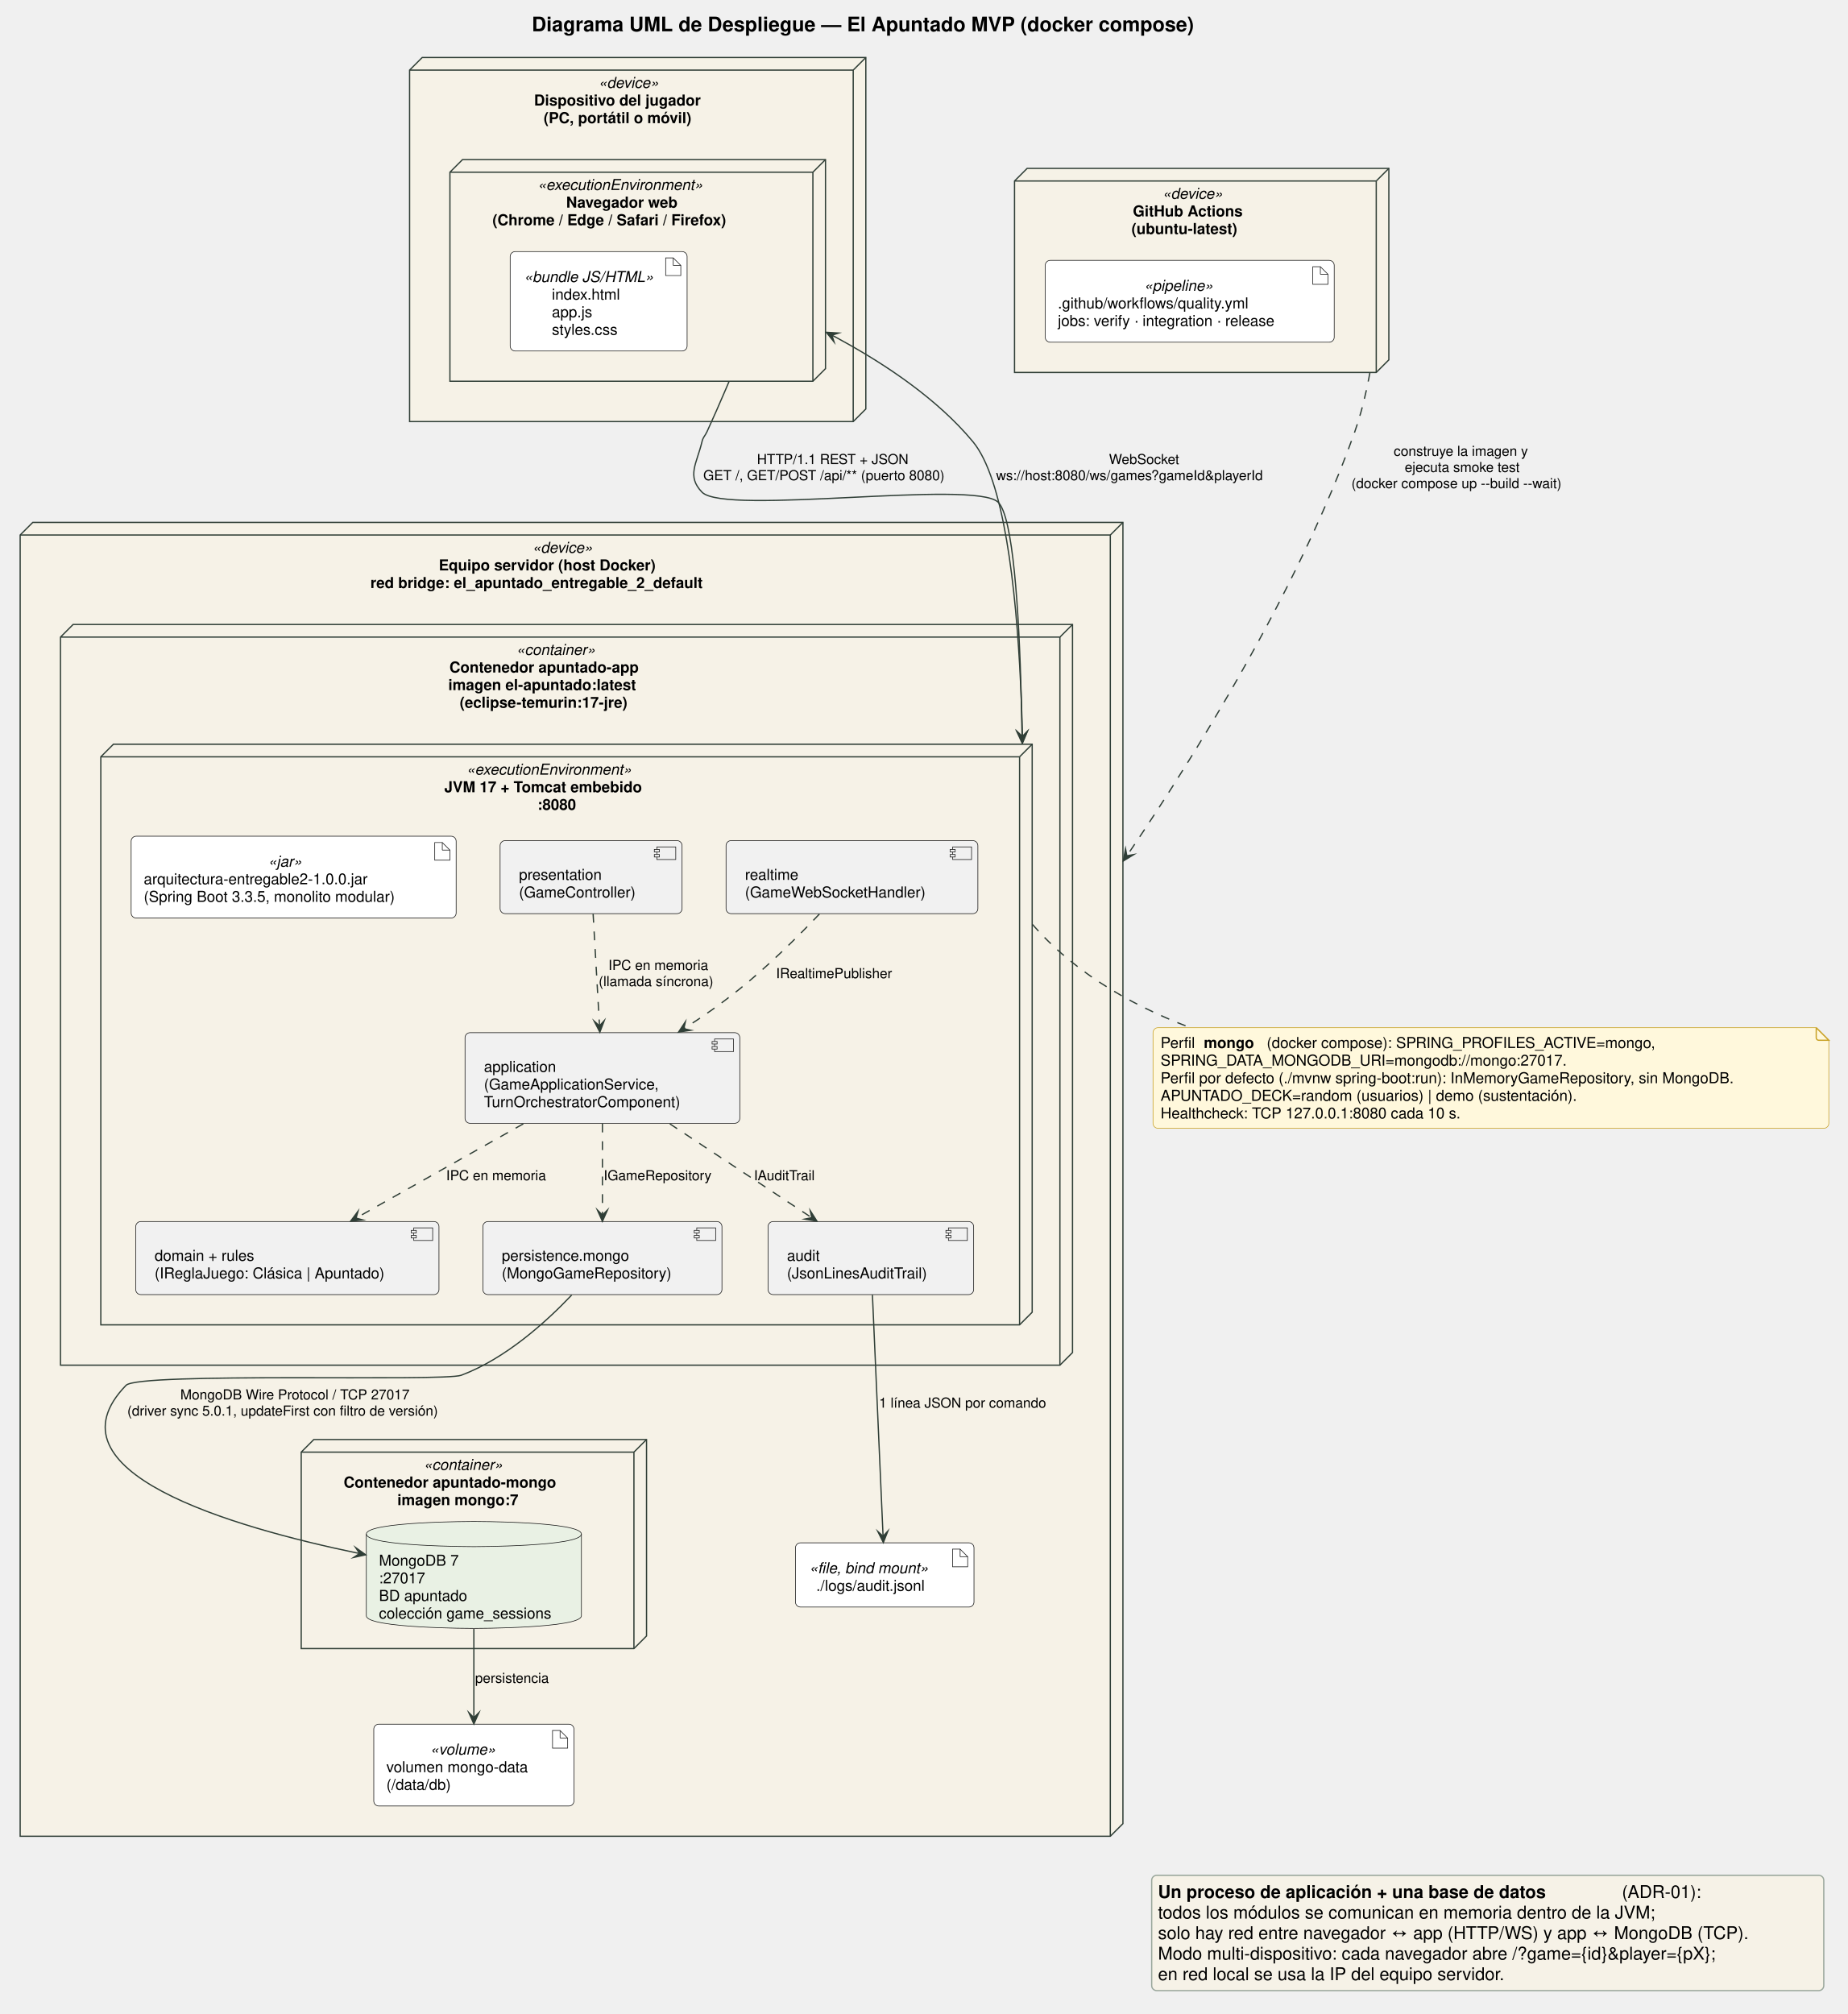
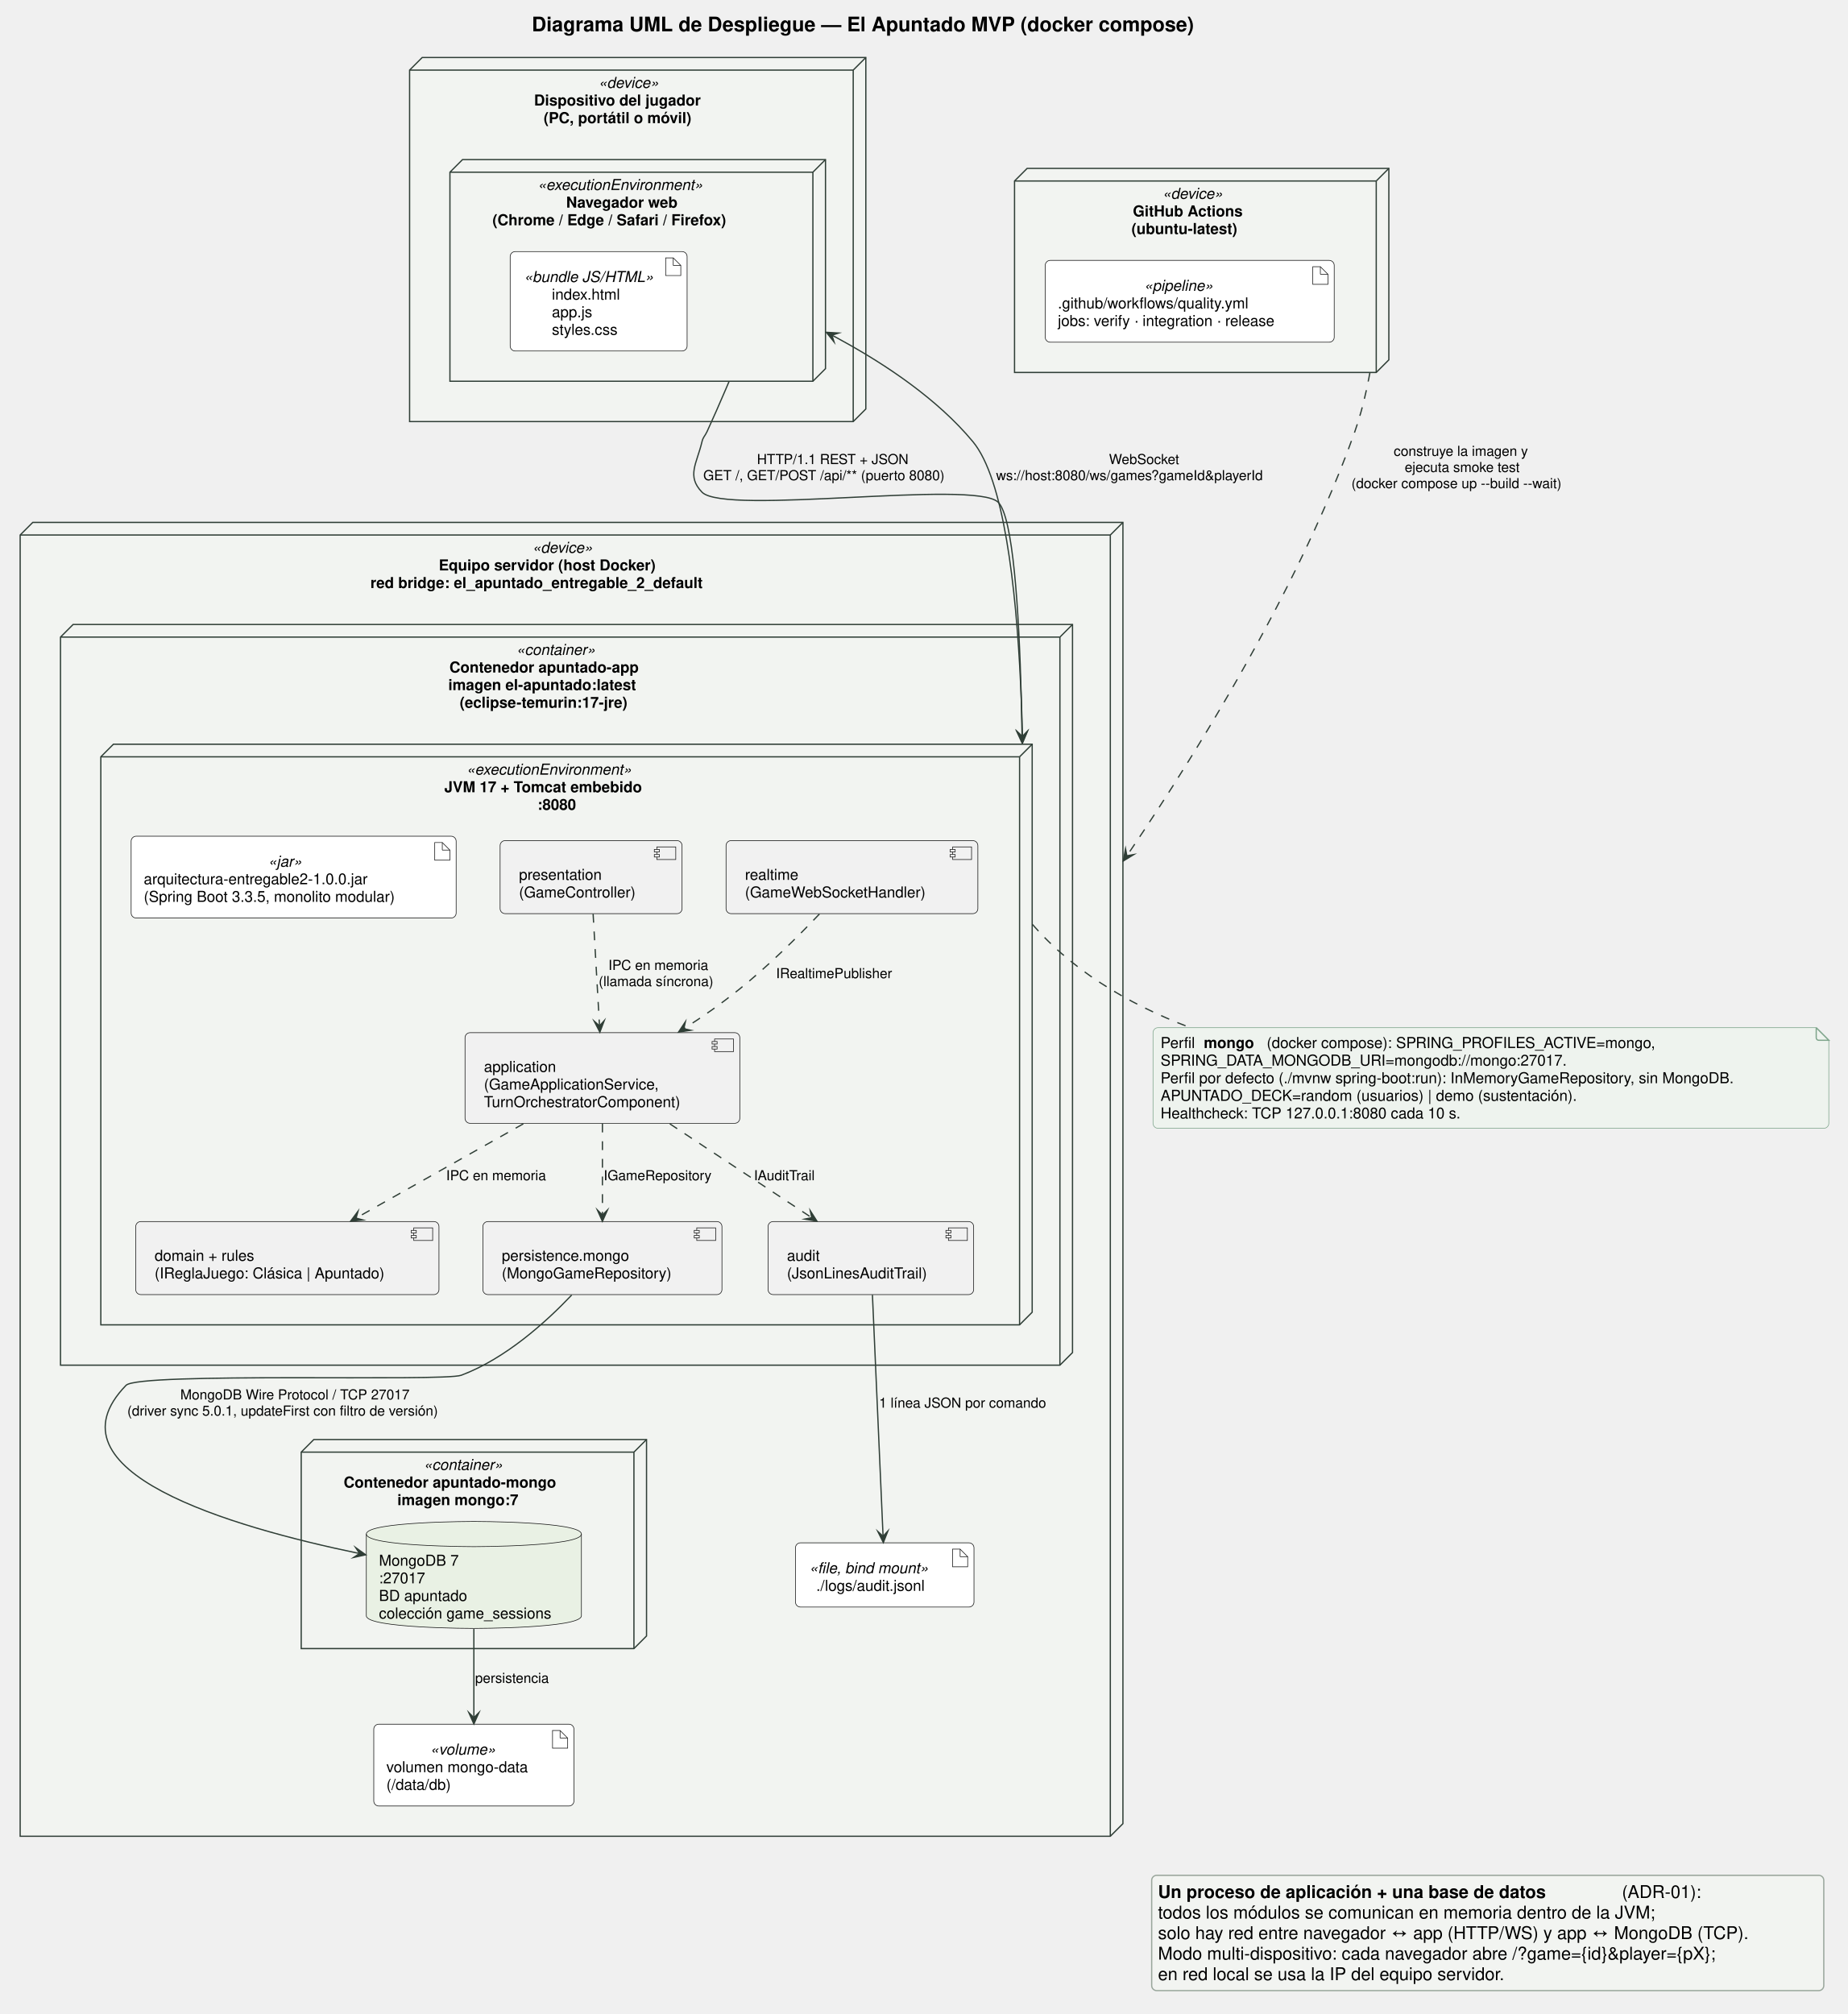
<svg xmlns="http://www.w3.org/2000/svg" version="1.1" data-diagram-type="DESCRIPTION" style="width:1466px;height:1598px;background:#FFFFFF;" width="1466px" height="1598px" viewBox="0 0 1466 1598" zoomAndPan="magnify" preserveAspectRatio="none" contentStyleType="text/css">
  <defs />
  <g font-family="sans-serif" lengthAdjust="spacing">
    <g class="title" data-source-line="2">
      <text x="421.954" y="24.852" fill="#000" font-size="16" textLength="615.203" font-weight="700" font-family="Helvetica">Diagrama UML de Despliegue — El Apuntado MVP (docker compose)</text>
    </g>
    <g class="cluster" data-qualified-name="device" id="ent0001" data-source-line="8">
-       <polygon points="325,55.625,335,45.625,687,45.625,687,324.495,677,334.495,325,334.495,325,55.625" fill="#F6F2E7" style="stroke:#2F3E36;stroke-width:1;stroke-linejoin:miter;stroke-miterlimit:10;" />
+       <polygon points="325,55.625,335,45.625,687,45.625,687,324.495,677,334.495,325,334.495,325,55.625" fill="#F2F4F1" style="stroke:#2F3E36;stroke-width:1;stroke-linejoin:miter;stroke-miterlimit:10;" />
      <line x1="677" y1="55.625" x2="687" y2="45.625" style="stroke:#2F3E36;stroke-width:1;" />
      <line x1="325" y1="55.625" x2="677" y2="55.625" style="stroke:#2F3E36;stroke-width:1;" />
      <line x1="677" y1="55.625" x2="677" y2="334.495" style="stroke:#2F3E36;stroke-width:1;" />
      <text x="474.886" y="69.764" fill="#000" font-size="12" textLength="54.229" font-style="italic" font-family="Helvetica">«device»</text>
      <text x="423.742" y="83.732" fill="#000" font-size="12" textLength="156.516" font-weight="700" font-family="Helvetica">Dispositivo del jugador</text>
      <text x="431.374" y="97.701" fill="#000" font-size="12" textLength="141.252" font-weight="700" font-family="Helvetica">(PC, portátil o móvil)</text>
    </g>
    <g class="cluster" data-qualified-name="device.browser" id="ent0002" data-source-line="9">
-       <polygon points="357,136.625,367,126.625,655,126.625,655,292.495,645,302.495,357,302.495,357,136.625" fill="#F6F2E7" style="stroke:#2F3E36;stroke-width:1;stroke-linejoin:miter;stroke-miterlimit:10;" />
+       <polygon points="357,136.625,367,126.625,655,126.625,655,292.495,645,302.495,357,302.495,357,136.625" fill="#F2F4F1" style="stroke:#2F3E36;stroke-width:1;stroke-linejoin:miter;stroke-miterlimit:10;" />
      <line x1="645" y1="136.625" x2="655" y2="126.625" style="stroke:#2F3E36;stroke-width:1;" />
      <line x1="357" y1="136.625" x2="645" y2="136.625" style="stroke:#2F3E36;stroke-width:1;" />
      <line x1="645" y1="136.625" x2="645" y2="302.495" style="stroke:#2F3E36;stroke-width:1;" />
      <text x="426.622" y="150.764" fill="#000" font-size="12" textLength="150.756" font-style="italic" font-family="Helvetica">«executionEnvironment»</text>
      <text x="449.233" y="164.732" fill="#000" font-size="12" textLength="105.533" font-weight="700" font-family="Helvetica">Navegador web</text>
      <text x="390.742" y="178.701" fill="#000" font-size="12" textLength="222.516" font-weight="700" font-family="Helvetica">(Chrome / Edge / Safari / Firefox)</text>
    </g>
    <g class="cluster" data-qualified-name="host" id="ent0004" data-source-line="14">
-       <polygon points="16,424.495,26,414.495,891,414.495,891,1446.965,881,1456.965,16,1456.965,16,424.495" fill="#F6F2E7" style="stroke:#2F3E36;stroke-width:1;stroke-linejoin:miter;stroke-miterlimit:10;" />
+       <polygon points="16,424.495,26,414.495,891,414.495,891,1446.965,881,1456.965,16,1456.965,16,424.495" fill="#F2F4F1" style="stroke:#2F3E36;stroke-width:1;stroke-linejoin:miter;stroke-miterlimit:10;" />
      <line x1="881" y1="424.495" x2="891" y2="414.495" style="stroke:#2F3E36;stroke-width:1;" />
      <line x1="16" y1="424.495" x2="881" y2="424.495" style="stroke:#2F3E36;stroke-width:1;" />
      <line x1="881" y1="424.495" x2="881" y2="1456.965" style="stroke:#2F3E36;stroke-width:1;" />
      <text x="422.386" y="438.634" fill="#000" font-size="12" textLength="54.229" font-style="italic" font-family="Helvetica">«device»</text>
      <text x="348.156" y="452.602" fill="#000" font-size="12" textLength="202.688" font-weight="700" font-family="Helvetica">Equipo servidor (host Docker)</text>
      <text x="293.887" y="466.571" fill="#000" font-size="12" textLength="311.227" font-weight="700" font-family="Helvetica">red bridge: el_apuntado_entregable_2_default</text>
    </g>
    <g class="cluster" data-qualified-name="host.appc" id="ent0005" data-source-line="15">
-       <polygon points="48,505.495,58,495.495,851,495.495,851,1073.185,841,1083.185,48,1083.185,48,505.495" fill="#F6F2E7" style="stroke:#2F3E36;stroke-width:1;stroke-linejoin:miter;stroke-miterlimit:10;" />
+       <polygon points="48,505.495,58,495.495,851,495.495,851,1073.185,841,1083.185,48,1083.185,48,505.495" fill="#F2F4F1" style="stroke:#2F3E36;stroke-width:1;stroke-linejoin:miter;stroke-miterlimit:10;" />
      <line x1="841" y1="505.495" x2="851" y2="495.495" style="stroke:#2F3E36;stroke-width:1;" />
      <line x1="48" y1="505.495" x2="841" y2="505.495" style="stroke:#2F3E36;stroke-width:1;" />
      <line x1="841" y1="505.495" x2="841" y2="1083.185" style="stroke:#2F3E36;stroke-width:1;" />
      <text x="409.664" y="519.634" fill="#000" font-size="12" textLength="71.672" font-style="italic" font-family="Helvetica">«container»</text>
      <text x="356.61" y="533.602" fill="#000" font-size="12" textLength="177.779" font-weight="700" font-family="Helvetica">Contenedor apuntado-app</text>
      <text x="355.699" y="547.571" fill="#000" font-size="12" textLength="179.602" font-weight="700" font-family="Helvetica">imagen el-apuntado:latest</text>
      <text x="364.778" y="561.54" fill="#000" font-size="12" textLength="161.443" font-weight="700" font-family="Helvetica">(eclipse-temurin:17-jre)</text>
    </g>
    <g class="cluster" data-qualified-name="host.appc.jvm" id="ent0006" data-source-line="16">
-       <polygon points="80,600.495,90,590.495,819,590.495,819,1041.185,809,1051.185,80,1051.185,80,600.495" fill="#F6F2E7" style="stroke:#2F3E36;stroke-width:1;stroke-linejoin:miter;stroke-miterlimit:10;" />
+       <polygon points="80,600.495,90,590.495,819,590.495,819,1041.185,809,1051.185,80,1051.185,80,600.495" fill="#F2F4F1" style="stroke:#2F3E36;stroke-width:1;stroke-linejoin:miter;stroke-miterlimit:10;" />
      <line x1="809" y1="600.495" x2="819" y2="590.495" style="stroke:#2F3E36;stroke-width:1;" />
      <line x1="80" y1="600.495" x2="809" y2="600.495" style="stroke:#2F3E36;stroke-width:1;" />
      <line x1="809" y1="600.495" x2="809" y2="1051.185" style="stroke:#2F3E36;stroke-width:1;" />
      <text x="370.122" y="614.634" fill="#000" font-size="12" textLength="150.756" font-style="italic" font-family="Helvetica">«executionEnvironment»</text>
      <text x="352.526" y="628.602" fill="#000" font-size="12" textLength="185.947" font-weight="700" font-family="Helvetica">JVM 17 + Tomcat embebido</text>
      <text x="426.401" y="642.571" fill="#000" font-size="12" textLength="38.197" font-weight="700" font-family="Helvetica">:8080</text>
    </g>
    <g class="cluster" data-qualified-name="host.mongoc" id="ent0015" data-source-line="27">
-       <polygon points="239,1152.185,249,1142.185,513,1142.185,513,1298.055,503,1308.055,239,1308.055,239,1152.185" fill="#F6F2E7" style="stroke:#2F3E36;stroke-width:1;stroke-linejoin:miter;stroke-miterlimit:10;" />
+       <polygon points="239,1152.185,249,1142.185,513,1142.185,513,1298.055,503,1308.055,239,1308.055,239,1152.185" fill="#F2F4F1" style="stroke:#2F3E36;stroke-width:1;stroke-linejoin:miter;stroke-miterlimit:10;" />
      <line x1="503" y1="1152.185" x2="513" y2="1142.185" style="stroke:#2F3E36;stroke-width:1;" />
      <line x1="239" y1="1152.185" x2="503" y2="1152.185" style="stroke:#2F3E36;stroke-width:1;" />
      <line x1="503" y1="1152.185" x2="503" y2="1308.055" style="stroke:#2F3E36;stroke-width:1;" />
      <text x="336.164" y="1166.324" fill="#000" font-size="12" textLength="71.672" font-style="italic" font-family="Helvetica">«container»</text>
      <text x="272.687" y="1180.292" fill="#000" font-size="12" textLength="198.627" font-weight="700" font-family="Helvetica">Contenedor apuntado-mongo</text>
      <text x="315.281" y="1194.261" fill="#000" font-size="12" textLength="113.438" font-weight="700" font-family="Helvetica">imagen mongo:7</text>
    </g>
    <g class="cluster" data-qualified-name="ci" id="ent0018" data-source-line="33">
-       <polygon points="805,143.605,815,133.605,1102,133.605,1102,285.515,1092,295.515,805,295.515,805,143.605" fill="#F6F2E7" style="stroke:#2F3E36;stroke-width:1;stroke-linejoin:miter;stroke-miterlimit:10;" />
+       <polygon points="805,143.605,815,133.605,1102,133.605,1102,285.515,1092,295.515,805,295.515,805,143.605" fill="#F2F4F1" style="stroke:#2F3E36;stroke-width:1;stroke-linejoin:miter;stroke-miterlimit:10;" />
      <line x1="1092" y1="143.605" x2="1102" y2="133.605" style="stroke:#2F3E36;stroke-width:1;" />
      <line x1="805" y1="143.605" x2="1092" y2="143.605" style="stroke:#2F3E36;stroke-width:1;" />
      <line x1="1092" y1="143.605" x2="1092" y2="295.515" style="stroke:#2F3E36;stroke-width:1;" />
      <text x="922.386" y="157.744" fill="#000" font-size="12" textLength="54.229" font-style="italic" font-family="Helvetica">«device»</text>
      <text x="898.884" y="171.712" fill="#000" font-size="12" textLength="101.232" font-weight="700" font-family="Helvetica">GitHub Actions</text>
      <text x="897.794" y="185.681" fill="#000" font-size="12" textLength="103.412" font-weight="700" font-family="Helvetica">(ubuntu-latest)</text>
    </g>
    <g class="entity" data-qualified-name="device.browser.bundle" id="ent0003" data-source-line="10">
      <rect x="404.81" y="199.625" width="140.381" height="78.875" fill="#FFF" style="stroke:#181818;stroke-width:0.5;" rx="4" ry="4" />
      <polygon points="528.191,204.625,528.191,218.625,540.191,218.625,540.191,210.625,534.191,204.625,528.191,204.625" fill="#FFF" style="stroke:#181818;stroke-width:0.5;stroke-linejoin:miter;stroke-miterlimit:10;" />
      <line x1="534.191" y1="204.625" x2="534.191" y2="210.625" style="stroke:#181818;stroke-width:0.5;" />
      <line x1="540.191" y1="210.625" x2="534.191" y2="210.625" style="stroke:#181818;stroke-width:0.5;" />
      <text x="415.81" y="223.764" fill="#000" font-size="12" textLength="108.381" font-style="italic" font-family="Helvetica">«bundle JS/HTML»</text>
      <text x="437.906" y="237.732" fill="#000" font-size="12" textLength="64.189" font-family="Helvetica">index.html</text>
      <text x="437.906" y="251.701" fill="#000" font-size="12" textLength="35.988" font-family="Helvetica">app.js</text>
      <text x="437.906" y="265.67" fill="#000" font-size="12" textLength="57.943" font-family="Helvetica">styles.css</text>
    </g>
    <g class="entity" data-qualified-name="host.auditfile" id="ent0014" data-source-line="26">
      <rect x="631.17" y="1224.155" width="141.652" height="50.938" fill="#FFF" style="stroke:#181818;stroke-width:0.5;" rx="4" ry="4" />
      <polygon points="755.822,1229.155,755.822,1243.155,767.822,1243.155,767.822,1235.155,761.822,1229.155,755.822,1229.155" fill="#FFF" style="stroke:#181818;stroke-width:0.5;stroke-linejoin:miter;stroke-miterlimit:10;" />
      <line x1="761.822" y1="1229.155" x2="761.822" y2="1235.155" style="stroke:#181818;stroke-width:0.5;" />
      <line x1="767.822" y1="1235.155" x2="761.822" y2="1235.155" style="stroke:#181818;stroke-width:0.5;" />
      <text x="642.17" y="1248.294" fill="#000" font-size="12" textLength="109.652" font-style="italic" font-family="Helvetica">«file, bind mount»</text>
      <text x="647.625" y="1262.262" fill="#000" font-size="12" textLength="98.742" font-family="Helvetica">./logs/audit.jsonl</text>
    </g>
    <g class="entity" data-qualified-name="host.vol" id="ent0017" data-source-line="30">
      <rect x="296.58" y="1368.055" width="158.83" height="64.906" fill="#FFF" style="stroke:#181818;stroke-width:0.5;" rx="4" ry="4" />
      <polygon points="438.41,1373.055,438.41,1387.055,450.41,1387.055,450.41,1379.055,444.41,1373.055,438.41,1373.055" fill="#FFF" style="stroke:#181818;stroke-width:0.5;stroke-linejoin:miter;stroke-miterlimit:10;" />
      <line x1="444.41" y1="1373.055" x2="444.41" y2="1379.055" style="stroke:#181818;stroke-width:0.5;" />
      <line x1="450.41" y1="1379.055" x2="444.41" y2="1379.055" style="stroke:#181818;stroke-width:0.5;" />
      <text x="341.361" y="1392.194" fill="#000" font-size="12" textLength="59.268" font-style="italic" font-family="Helvetica">«volume»</text>
      <text x="306.58" y="1406.162" fill="#000" font-size="12" textLength="128.83" font-family="Helvetica">volumen mongo-data</text>
      <text x="306.58" y="1420.131" fill="#000" font-size="12" textLength="59.713" font-family="Helvetica">(/data/db)</text>
    </g>
    <g class="entity" data-qualified-name="host.appc.jvm.jar" id="ent0007" data-source-line="17">
      <rect x="104.06" y="663.495" width="257.883" height="64.906" fill="#FFF" style="stroke:#181818;stroke-width:0.5;" rx="4" ry="4" />
      <polygon points="344.943,668.495,344.943,682.495,356.943,682.495,356.943,674.495,350.943,668.495,344.943,668.495" fill="#FFF" style="stroke:#181818;stroke-width:0.5;stroke-linejoin:miter;stroke-miterlimit:10;" />
      <line x1="350.943" y1="668.495" x2="350.943" y2="674.495" style="stroke:#181818;stroke-width:0.5;" />
      <line x1="356.943" y1="674.495" x2="350.943" y2="674.495" style="stroke:#181818;stroke-width:0.5;" />
      <text x="212.785" y="687.634" fill="#000" font-size="12" textLength="30.434" font-style="italic" font-family="Helvetica">«jar»</text>
      <text x="114.06" y="701.602" fill="#000" font-size="12" textLength="205.705" font-family="Helvetica">arquitectura-entregable2-1.0.0.jar</text>
      <text x="114.06" y="715.571" fill="#000" font-size="12" textLength="227.883" font-family="Helvetica">(Spring Boot 3.3.5, monolito modular)</text>
    </g>
    <g class="entity" data-qualified-name="host.appc.jvm.pres" id="ent0008" data-source-line="18">
      <rect x="396.81" y="666.985" width="144.379" height="57.938" fill="#F1F1F1" style="stroke:#181818;stroke-width:0.5;" rx="4" ry="4" />
      <rect x="521.189" y="671.985" width="15" height="10" fill="#F1F1F1" style="stroke:#181818;stroke-width:0.5;" />
      <rect x="519.189" y="673.985" width="4" height="2" fill="#F1F1F1" style="stroke:#181818;stroke-width:0.5;" />
      <rect x="519.189" y="677.985" width="4" height="2" fill="#F1F1F1" style="stroke:#181818;stroke-width:0.5;" />
      <text x="411.81" y="698.124" fill="#000" font-size="12" textLength="76.219" font-family="Helvetica">presentation</text>
      <text x="411.81" y="712.092" fill="#000" font-size="12" textLength="104.379" font-family="Helvetica">(GameController)</text>
    </g>
    <g class="entity" data-qualified-name="host.appc.jvm.rt" id="ent0009" data-source-line="19">
      <rect x="576.1" y="666.985" width="199.797" height="57.938" fill="#F1F1F1" style="stroke:#181818;stroke-width:0.5;" rx="4" ry="4" />
      <rect x="755.897" y="671.985" width="15" height="10" fill="#F1F1F1" style="stroke:#181818;stroke-width:0.5;" />
      <rect x="753.897" y="673.985" width="4" height="2" fill="#F1F1F1" style="stroke:#181818;stroke-width:0.5;" />
      <rect x="753.897" y="677.985" width="4" height="2" fill="#F1F1F1" style="stroke:#181818;stroke-width:0.5;" />
      <text x="591.1" y="698.124" fill="#000" font-size="12" textLength="50.115" font-family="Helvetica">realtime</text>
      <text x="591.1" y="712.092" fill="#000" font-size="12" textLength="159.797" font-family="Helvetica">(GameWebSocketHandler)</text>
    </g>
    <g class="entity" data-qualified-name="host.appc.jvm.app" id="ent0010" data-source-line="20">
      <rect x="368.99" y="819.375" width="218.014" height="71.906" fill="#F1F1F1" style="stroke:#181818;stroke-width:0.5;" rx="4" ry="4" />
      <rect x="567.004" y="824.375" width="15" height="10" fill="#F1F1F1" style="stroke:#181818;stroke-width:0.5;" />
      <rect x="565.004" y="826.375" width="4" height="2" fill="#F1F1F1" style="stroke:#181818;stroke-width:0.5;" />
      <rect x="565.004" y="830.375" width="4" height="2" fill="#F1F1F1" style="stroke:#181818;stroke-width:0.5;" />
      <text x="383.99" y="850.514" fill="#000" font-size="12" textLength="66.193" font-family="Helvetica">application</text>
      <text x="383.99" y="864.482" fill="#000" font-size="12" textLength="155.619" font-family="Helvetica">(GameApplicationService,</text>
      <text x="383.99" y="878.451" fill="#000" font-size="12" textLength="178.014" font-family="Helvetica">TurnOrchestratorComponent)</text>
    </g>
    <g class="entity" data-qualified-name="host.appc.jvm.dom" id="ent0011" data-source-line="21">
      <rect x="107.7" y="969.245" width="240.602" height="57.938" fill="#F1F1F1" style="stroke:#181818;stroke-width:0.5;" rx="4" ry="4" />
      <rect x="328.302" y="974.245" width="15" height="10" fill="#F1F1F1" style="stroke:#181818;stroke-width:0.5;" />
      <rect x="326.302" y="976.245" width="4" height="2" fill="#F1F1F1" style="stroke:#181818;stroke-width:0.5;" />
      <rect x="326.302" y="980.245" width="4" height="2" fill="#F1F1F1" style="stroke:#181818;stroke-width:0.5;" />
      <text x="122.7" y="1000.384" fill="#000" font-size="12" textLength="92.133" font-family="Helvetica">domain + rules</text>
      <text x="122.7" y="1014.352" fill="#000" font-size="12" textLength="200.602" font-family="Helvetica">(IReglaJuego: Clásica | Apuntado)</text>
    </g>
    <g class="entity" data-qualified-name="host.appc.jvm.per" id="ent0012" data-source-line="22">
      <rect x="383.15" y="969.245" width="189.695" height="57.938" fill="#F1F1F1" style="stroke:#181818;stroke-width:0.5;" rx="4" ry="4" />
      <rect x="552.845" y="974.245" width="15" height="10" fill="#F1F1F1" style="stroke:#181818;stroke-width:0.5;" />
      <rect x="550.845" y="976.245" width="4" height="2" fill="#F1F1F1" style="stroke:#181818;stroke-width:0.5;" />
      <rect x="550.845" y="980.245" width="4" height="2" fill="#F1F1F1" style="stroke:#181818;stroke-width:0.5;" />
      <text x="398.15" y="1000.384" fill="#000" font-size="12" textLength="114.855" font-family="Helvetica">persistence.mongo</text>
      <text x="398.15" y="1014.352" fill="#000" font-size="12" textLength="149.695" font-family="Helvetica">(MongoGameRepository)</text>
    </g>
    <g class="entity" data-qualified-name="host.appc.jvm.aud" id="ent0013" data-source-line="23">
      <rect x="609.44" y="969.245" width="163.117" height="57.938" fill="#F1F1F1" style="stroke:#181818;stroke-width:0.5;" rx="4" ry="4" />
      <rect x="752.557" y="974.245" width="15" height="10" fill="#F1F1F1" style="stroke:#181818;stroke-width:0.5;" />
      <rect x="750.557" y="976.245" width="4" height="2" fill="#F1F1F1" style="stroke:#181818;stroke-width:0.5;" />
      <rect x="750.557" y="980.245" width="4" height="2" fill="#F1F1F1" style="stroke:#181818;stroke-width:0.5;" />
      <text x="624.44" y="1000.384" fill="#000" font-size="12" textLength="30.615" font-family="Helvetica">audit</text>
      <text x="624.44" y="1014.352" fill="#000" font-size="12" textLength="123.117" font-family="Helvetica">(JsonLinesAuditTrail)</text>
    </g>
    <g class="entity" data-qualified-name="host.mongoc.mongo" id="ent0016" data-source-line="28">
      <path d="M290.67,1217.185 C290.67,1207.185 376.001,1207.185 376.001,1207.185 C376.001,1207.185 461.332,1207.185 461.332,1217.185 L461.332,1282.06 C461.332,1292.06 376.001,1292.06 376.001,1292.06 C376.001,1292.06 290.67,1292.06 290.67,1282.06 L290.67,1217.185" style="stroke:#181818;stroke-width:0.5;" fill="#E9F1E4" />
      <path d="M290.67,1217.185 C290.67,1227.185 376.001,1227.185 376.001,1227.185 C376.001,1227.185 461.332,1227.185 461.332,1217.185" style="stroke:#181818;stroke-width:0.5;" fill="none" />
      <text x="300.67" y="1242.324" fill="#000" font-size="12" textLength="69.182" font-family="Helvetica">MongoDB 7</text>
      <text x="300.67" y="1256.292" fill="#000" font-size="12" textLength="42.217" font-family="Helvetica">:27017</text>
      <text x="300.67" y="1270.261" fill="#000" font-size="12" textLength="78.486" font-family="Helvetica">BD apuntado</text>
      <text x="300.67" y="1284.23" fill="#000" font-size="12" textLength="150.662" font-family="Helvetica">colección game_sessions</text>
    </g>
    <g class="entity" data-qualified-name="ci.wf" id="ent0019" data-source-line="34">
      <rect x="829.35" y="206.605" width="229.307" height="64.906" fill="#FFF" style="stroke:#181818;stroke-width:0.5;" rx="4" ry="4" />
      <polygon points="1041.657,211.605,1041.657,225.605,1053.657,225.605,1053.657,217.605,1047.657,211.605,1041.657,211.605" fill="#FFF" style="stroke:#181818;stroke-width:0.5;stroke-linejoin:miter;stroke-miterlimit:10;" />
      <line x1="1047.657" y1="211.605" x2="1047.657" y2="217.605" style="stroke:#181818;stroke-width:0.5;" />
      <line x1="1053.657" y1="217.605" x2="1047.657" y2="217.605" style="stroke:#181818;stroke-width:0.5;" />
      <text x="907.793" y="230.744" fill="#000" font-size="12" textLength="62.42" font-style="italic" font-family="Helvetica">«pipeline»</text>
      <text x="839.35" y="244.712" fill="#000" font-size="12" textLength="177.381" font-family="Helvetica">.github/workflows/quality.yml</text>
      <text x="839.35" y="258.681" fill="#000" font-size="12" textLength="199.307" font-family="Helvetica">jobs: verify · integration · release</text>
    </g>
    <g class="entity" data-qualified-name="GMN31" id="ent0032" data-source-line="50">
-       <path d="M914.89,819.405 L914.89,891.249 A4,4 0 0 0 918.89,895.249 L1447.111,895.249 A4,4 0 0 0 1451.111,891.249 L1451.111,825.405 L1441.111,815.405 L918.89,815.405 A4,4 0 0 0 914.89,819.405" style="stroke:#C9A227;stroke-width:0.5;" fill="#FFF8DC" />
-       <path d="M1441.111,815.405 L1441.111,823.405 A2,2 0 0 0 1443.111,825.405 L1451.111,825.405 L1441.111,815.405" style="stroke:#C9A227;stroke-width:1;" fill="#FFF8DC" />
+       <path d="M914.89,819.405 L914.89,891.249 A4,4 0 0 0 918.89,895.249 L1447.111,895.249 A4,4 0 0 0 1451.111,891.249 L1451.111,825.405 L1441.111,815.405 L918.89,815.405 A4,4 0 0 0 914.89,819.405" style="stroke:#7FA58C;stroke-width:0.5;" fill="#EEF3EE" />
+       <path d="M1441.111,815.405 L1441.111,823.405 A2,2 0 0 0 1443.111,825.405 L1451.111,825.405 L1441.111,815.405" style="stroke:#7FA58C;stroke-width:1;" fill="#EEF3EE" />
      <text x="920.89" y="831.544" fill="#000" font-size="12" textLength="30.445" font-family="Helvetica">Perfil</text>
      <text x="955.15" y="831.544" fill="#000" font-size="12" textLength="46.125" font-weight="700" font-family="Helvetica">mongo</text>
      <text x="1005.089" y="831.544" fill="#000" font-size="12" textLength="329.145" font-family="Helvetica">(docker compose): SPRING_PROFILES_ACTIVE=mongo,</text>
      <text x="920.89" y="845.512" fill="#000" font-size="12" textLength="348.287" font-family="Helvetica">SPRING_DATA_MONGODB_URI=mongodb://mongo:27017.</text>
      <text x="920.89" y="859.481" fill="#000" font-size="12" textLength="515.221" font-family="Helvetica">Perfil por defecto (./mvnw spring-boot:run): InMemoryGameRepository, sin MongoDB.</text>
      <text x="920.89" y="873.45" fill="#000" font-size="12" textLength="366.387" font-family="Helvetica">APUNTADO_DECK=random (usuarios) | demo (sustentación).</text>
      <text x="920.89" y="887.419" fill="#000" font-size="12" textLength="266.689" font-family="Helvetica">Healthcheck: TCP 127.0.0.1:8080 cada 10 s.</text>
    </g>
    <g class="link" data-entity-1="ent0002" data-entity-2="ent0006" id="lnk20" data-source-line="37" data-link-type="dependency">
      <path d="M578.423,302.828 C578.348,303.004 578.274,303.18 578.199,303.356 C578.05,303.707 577.901,304.059 577.751,304.412 C577.152,305.822 576.549,307.238 575.942,308.657 C571.085,320.016 565.99,331.627 561,342.495 C559.34,346.105 557.91,346.625 557,350.495 C552.92,367.795 544.64,377.715 557,390.495 C575.16,409.285 773.25,380.305 792,398.495 C803.75,409.9 808.518,482.95 810.339,553.674 C810.566,562.514 810.748,571.318 810.891,579.961 C810.927,582.122 810.961,584.273 810.992,586.411 C811.008,587.48 810.955,583.547 810.969,584.61" style="stroke:#2F3E36;stroke-width:1;" fill="none" id="browser-to-jvm" />
      <polygon points="811.037,589.61,814.914,580.556,810.969,584.61,806.915,580.665,811.037,589.61" fill="#2F3E36" style="stroke:#2F3E36;stroke-width:1;stroke-linejoin:miter;stroke-miterlimit:10;" />
      <text x="600.585" y="368.205" fill="#000" font-size="11" textLength="124.658" font-family="Helvetica">HTTP/1.1 REST + JSON</text>
      <text x="558" y="381.01" fill="#000" font-size="11" textLength="209.827" font-family="Helvetica">GET /, GET/POST /api/** (puerto 8080)</text>
    </g>
    <g class="link" data-entity-1="ent0002" data-entity-2="ent0006" id="lnk21" data-source-line="38" data-link-type="dependency">
      <path d="M660.093,265.95 C664.166,268.06 663.941,268.003 668.259,270.375 C702.8,289.352 743.935,316.635 772,350.495 C796.385,379.92 806.175,464.922 809.849,543.118 C810.308,552.892 810.672,562.56 810.956,572 C811.099,576.72 811.221,581.382 811.326,585.973 C811.352,587.121 811.272,583.265 811.296,584.403" style="stroke:#2F3E36;stroke-width:1;" fill="none" id="browser-jvm" />
      <polygon points="655.653,263.651,661.806,271.342,660.093,265.95,665.485,264.238,655.653,263.651" fill="#2F3E36" style="stroke:#2F3E36;stroke-width:1;stroke-linejoin:miter;stroke-miterlimit:10;" />
      <polygon points="811.401,589.402,815.21,580.32,811.296,584.403,807.212,580.489,811.401,589.402" fill="#2F3E36" style="stroke:#2F3E36;stroke-width:1;stroke-linejoin:miter;stroke-miterlimit:10;" />
      <text x="879.943" y="368.205" fill="#000" font-size="11" textLength="61.837" font-family="Helvetica">WebSocket</text>
      <text x="790.35" y="381.01" fill="#000" font-size="11" textLength="241.022" font-family="Helvetica">ws://host:8080/ws/games?gameId&amp;playerId</text>
    </g>
    <g class="link" data-entity-1="ent0008" data-entity-2="ent0010" id="lnk22" data-source-line="39" data-link-type="dependency">
      <path d="M470.61,725.085 C472.11,751.345 474.075,785.633 475.695,813.993" style="stroke:#2F3E36;stroke-width:1;stroke-dasharray:7,7;" fill="none" id="pres-to-app" />
      <polygon points="475.98,818.985,479.46,809.772,475.695,813.993,471.473,810.228,475.98,818.985" fill="#2F3E36" style="stroke:#2F3E36;stroke-width:1;stroke-linejoin:miter;stroke-miterlimit:10;" />
      <text x="482.713" y="769.615" fill="#000" font-size="11" textLength="87.538" font-family="Helvetica">IPC en memoria</text>
      <text x="475.04" y="782.42" fill="#000" font-size="11" textLength="102.883" font-family="Helvetica">(llamada síncrona)</text>
    </g>
    <g class="link" data-entity-1="ent0009" data-entity-2="ent0010" id="lnk23" data-source-line="40" data-link-type="dependency">
      <path d="M650.2,725.205 C632.9,743.395 609.14,766.985 586,785.405 C571.21,797.175 558.544,806.044 542.604,816.224" style="stroke:#2F3E36;stroke-width:1;stroke-dasharray:7,7;" fill="none" id="rt-to-app" />
      <polygon points="538.39,818.915,548.128,817.442,542.604,816.224,543.822,810.7,538.39,818.915" fill="#2F3E36" style="stroke:#2F3E36;stroke-width:1;stroke-linejoin:miter;stroke-miterlimit:10;" />
      <text x="615.77" y="776.115" fill="#000" font-size="11" textLength="102.996" font-family="Helvetica">IRealtimePublisher</text>
    </g>
    <g class="link" data-entity-1="ent0010" data-entity-2="ent0011" id="lnk24" data-source-line="41" data-link-type="dependency">
      <path d="M415.24,891.695 C372.86,915.575 322.026,944.23 282.556,966.47" style="stroke:#2F3E36;stroke-width:1;stroke-dasharray:7,7;" fill="none" id="app-to-dom" />
      <polygon points="278.2,968.925,288.005,967.992,282.556,966.47,284.077,961.022,278.2,968.925" fill="#2F3E36" style="stroke:#2F3E36;stroke-width:1;stroke-linejoin:miter;stroke-miterlimit:10;" />
      <text x="354" y="936.455" fill="#000" font-size="11" textLength="87.538" font-family="Helvetica">IPC en memoria</text>
    </g>
    <g class="link" data-entity-1="ent0010" data-entity-2="ent0012" id="lnk25" data-source-line="42" data-link-type="dependency">
      <path d="M478,891.515 C478,915.475 478,941.775 478,964.075" style="stroke:#2F3E36;stroke-width:1;stroke-dasharray:7,7;" fill="none" id="app-to-per" />
      <polygon points="478,969.075,482,960.075,478,964.075,474,960.075,478,969.075" fill="#2F3E36" style="stroke:#2F3E36;stroke-width:1;stroke-linejoin:miter;stroke-miterlimit:10;" />
      <text x="479" y="936.455" fill="#000" font-size="11" textLength="94.977" font-family="Helvetica">IGameRepository</text>
    </g>
    <g class="link" data-entity-1="ent0010" data-entity-2="ent0013" id="lnk26" data-source-line="43" data-link-type="dependency">
      <path d="M531.47,891.695 C567.58,915.575 610.44,943.926 644.06,966.166" style="stroke:#2F3E36;stroke-width:1;stroke-dasharray:7,7;" fill="none" id="app-to-aud" />
      <polygon points="648.23,968.925,642.931,960.623,644.06,966.166,638.517,967.296,648.23,968.925" fill="#2F3E36" style="stroke:#2F3E36;stroke-width:1;stroke-linejoin:miter;stroke-miterlimit:10;" />
      <text x="598.25" y="936.455" fill="#000" font-size="11" textLength="56.187" font-family="Helvetica">IAuditTrail</text>
    </g>
    <g class="link" data-entity-1="ent0012" data-entity-2="ent0016" id="lnk27" data-source-line="44" data-link-type="dependency">
      <path d="M453.63,1027.525 C432.85,1049.415 400.87,1078.105 366,1091.185 C352.16,1096.375 110.3,1088.575 100,1099.185 C33.69,1167.515 181.614,1211.181 285.304,1232.651" style="stroke:#2F3E36;stroke-width:1;" fill="none" id="per-to-mongo" />
      <polygon points="290.2,1233.665,282.198,1227.923,285.304,1232.651,280.576,1235.757,290.2,1233.665" fill="#2F3E36" style="stroke:#2F3E36;stroke-width:1;stroke-linejoin:miter;stroke-miterlimit:10;" />
      <text x="143.045" y="1110.395" fill="#000" font-size="11" textLength="200.122" font-family="Helvetica">MongoDB Wire Protocol / TCP 27017</text>
      <text x="101" y="1123.2" fill="#000" font-size="11" textLength="284.211" font-family="Helvetica">(driver sync 5.0.1, updateFirst con filtro de versión)</text>
    </g>
    <g class="link" data-entity-1="ent0013" data-entity-2="ent0014" id="lnk28" data-source-line="45" data-link-type="dependency">
      <path d="M692.24,1027.345 C694.41,1076.515 698.64,1172.32 700.69,1218.95" style="stroke:#2F3E36;stroke-width:1;" fill="none" id="aud-to-auditfile" />
      <polygon points="700.91,1223.945,704.511,1214.778,700.69,1218.95,696.519,1215.129,700.91,1223.945" fill="#2F3E36" style="stroke:#2F3E36;stroke-width:1;stroke-linejoin:miter;stroke-miterlimit:10;" />
      <text x="697.5" y="1116.895" fill="#000" font-size="11" textLength="143.843" font-family="Helvetica">1 línea JSON por comando</text>
    </g>
    <g class="link" data-entity-1="ent0016" data-entity-2="ent0017" id="lnk29" data-source-line="46" data-link-type="dependency">
      <path d="M376,1292.495 C376,1316.405 376,1340.895 376,1362.865" style="stroke:#2F3E36;stroke-width:1;" fill="none" id="mongo-to-vol" />
      <polygon points="376,1367.865,380,1358.865,376,1362.865,372,1358.865,376,1367.865" fill="#2F3E36" style="stroke:#2F3E36;stroke-width:1;stroke-linejoin:miter;stroke-miterlimit:10;" />
      <text x="377" y="1335.265" fill="#000" font-size="11" textLength="66.688" font-family="Helvetica">persistencia</text>
    </g>
    <g class="link" data-entity-1="ent0018" data-entity-2="ent0004" id="lnk30" data-source-line="47" data-link-type="dependency">
      <path d="M1086.939,295.858 C1086.682,297.255 1086.417,298.662 1086.142,300.076 C1085.593,302.904 1085.009,305.761 1084.387,308.629 C1081.899,320.101 1078.813,331.757 1075,342.495 C1045.63,425.235 998.66,511.91 958.53,578.602 C938.465,611.949 920.11,640.299 906.52,660.665 C903.123,665.756 900.023,670.348 897.269,674.395 C895.892,676.418 894.601,678.305 893.403,680.049 C892.803,680.921 892.227,681.758 891.675,682.558 C891.537,682.759 894.242,678.842 894.107,679.038" style="stroke:#2F3E36;stroke-width:1;stroke-dasharray:7,7;" fill="none" id="ci-to-host" />
      <polygon points="891.265,683.152,899.672,678.02,894.107,679.038,893.089,673.473,891.265,683.152" fill="#2F3E36" style="stroke:#2F3E36;stroke-width:1;stroke-linejoin:miter;stroke-miterlimit:10;" />
      <text x="1105.872" y="361.705" fill="#000" font-size="11" textLength="122.595" font-family="Helvetica">construye la imagen y</text>
      <text x="1114.622" y="374.51" fill="#000" font-size="11" textLength="105.096" font-family="Helvetica">ejecuta smoke test</text>
      <text x="1072.33" y="387.315" fill="#000" font-size="11" textLength="189.68" font-family="Helvetica">(docker compose up --build --wait)</text>
    </g>
    <g class="link" data-entity-1="ent0006" data-entity-2="ent0032" id="lnk33" data-source-line="50" data-link-type="association">
      <path d="M819.322,733.545 C819.455,733.699 819.589,733.852 819.722,734.006 C820.257,734.619 820.794,735.228 821.335,735.835 C823.498,738.262 825.712,740.639 827.973,742.968 C832.496,747.626 837.21,752.09 842.093,756.367 C851.858,764.923 862.3,772.735 873.243,779.868 C895.128,794.132 919.015,805.68 943.5,815.025" style="stroke:#2F3E36;stroke-width:1;stroke-dasharray:7,7;" fill="none" id="jvm-GMN31" />
    </g>
    <g class="legend" data-source-line="57">
-       <rect x="913.827" y="1487.965" width="533.284" height="91.484" fill="#F6F2E7" style="stroke:#9AA79C;stroke-width:1;" rx="4" ry="4" />
+       <rect x="913.827" y="1487.965" width="533.284" height="91.484" fill="#F2F4F1" style="stroke:#9AA79C;stroke-width:1;" rx="4" ry="4" />
      <text x="918.827" y="1505.96" fill="#000" font-size="14" textLength="363.665" font-weight="700" font-family="Helvetica">Un proceso de aplicación + una base de datos</text>
      <text x="1286.942" y="1505.96" fill="#000" font-size="14" textLength="68.592" font-family="Helvetica">(ADR-01):</text>
      <text x="918.827" y="1522.257" fill="#000" font-size="14" textLength="442.176" font-family="Helvetica">todos los módulos se comunican en memoria dentro de la JVM;</text>
      <text x="918.827" y="1538.554" fill="#000" font-size="14" textLength="511.472" font-family="Helvetica">solo hay red entre navegador ↔ app (HTTP/WS) y app ↔ MongoDB (TCP).</text>
      <text x="918.827" y="1554.851" fill="#000" font-size="14" textLength="523.284" font-family="Helvetica">Modo multi-dispositivo: cada navegador abre /?game={id}&amp;player={pX};</text>
      <text x="918.827" y="1571.148" fill="#000" font-size="14" textLength="309.709" font-family="Helvetica">en red local se usa la IP del equipo servidor.</text>
    </g>
  </g>
</svg>
